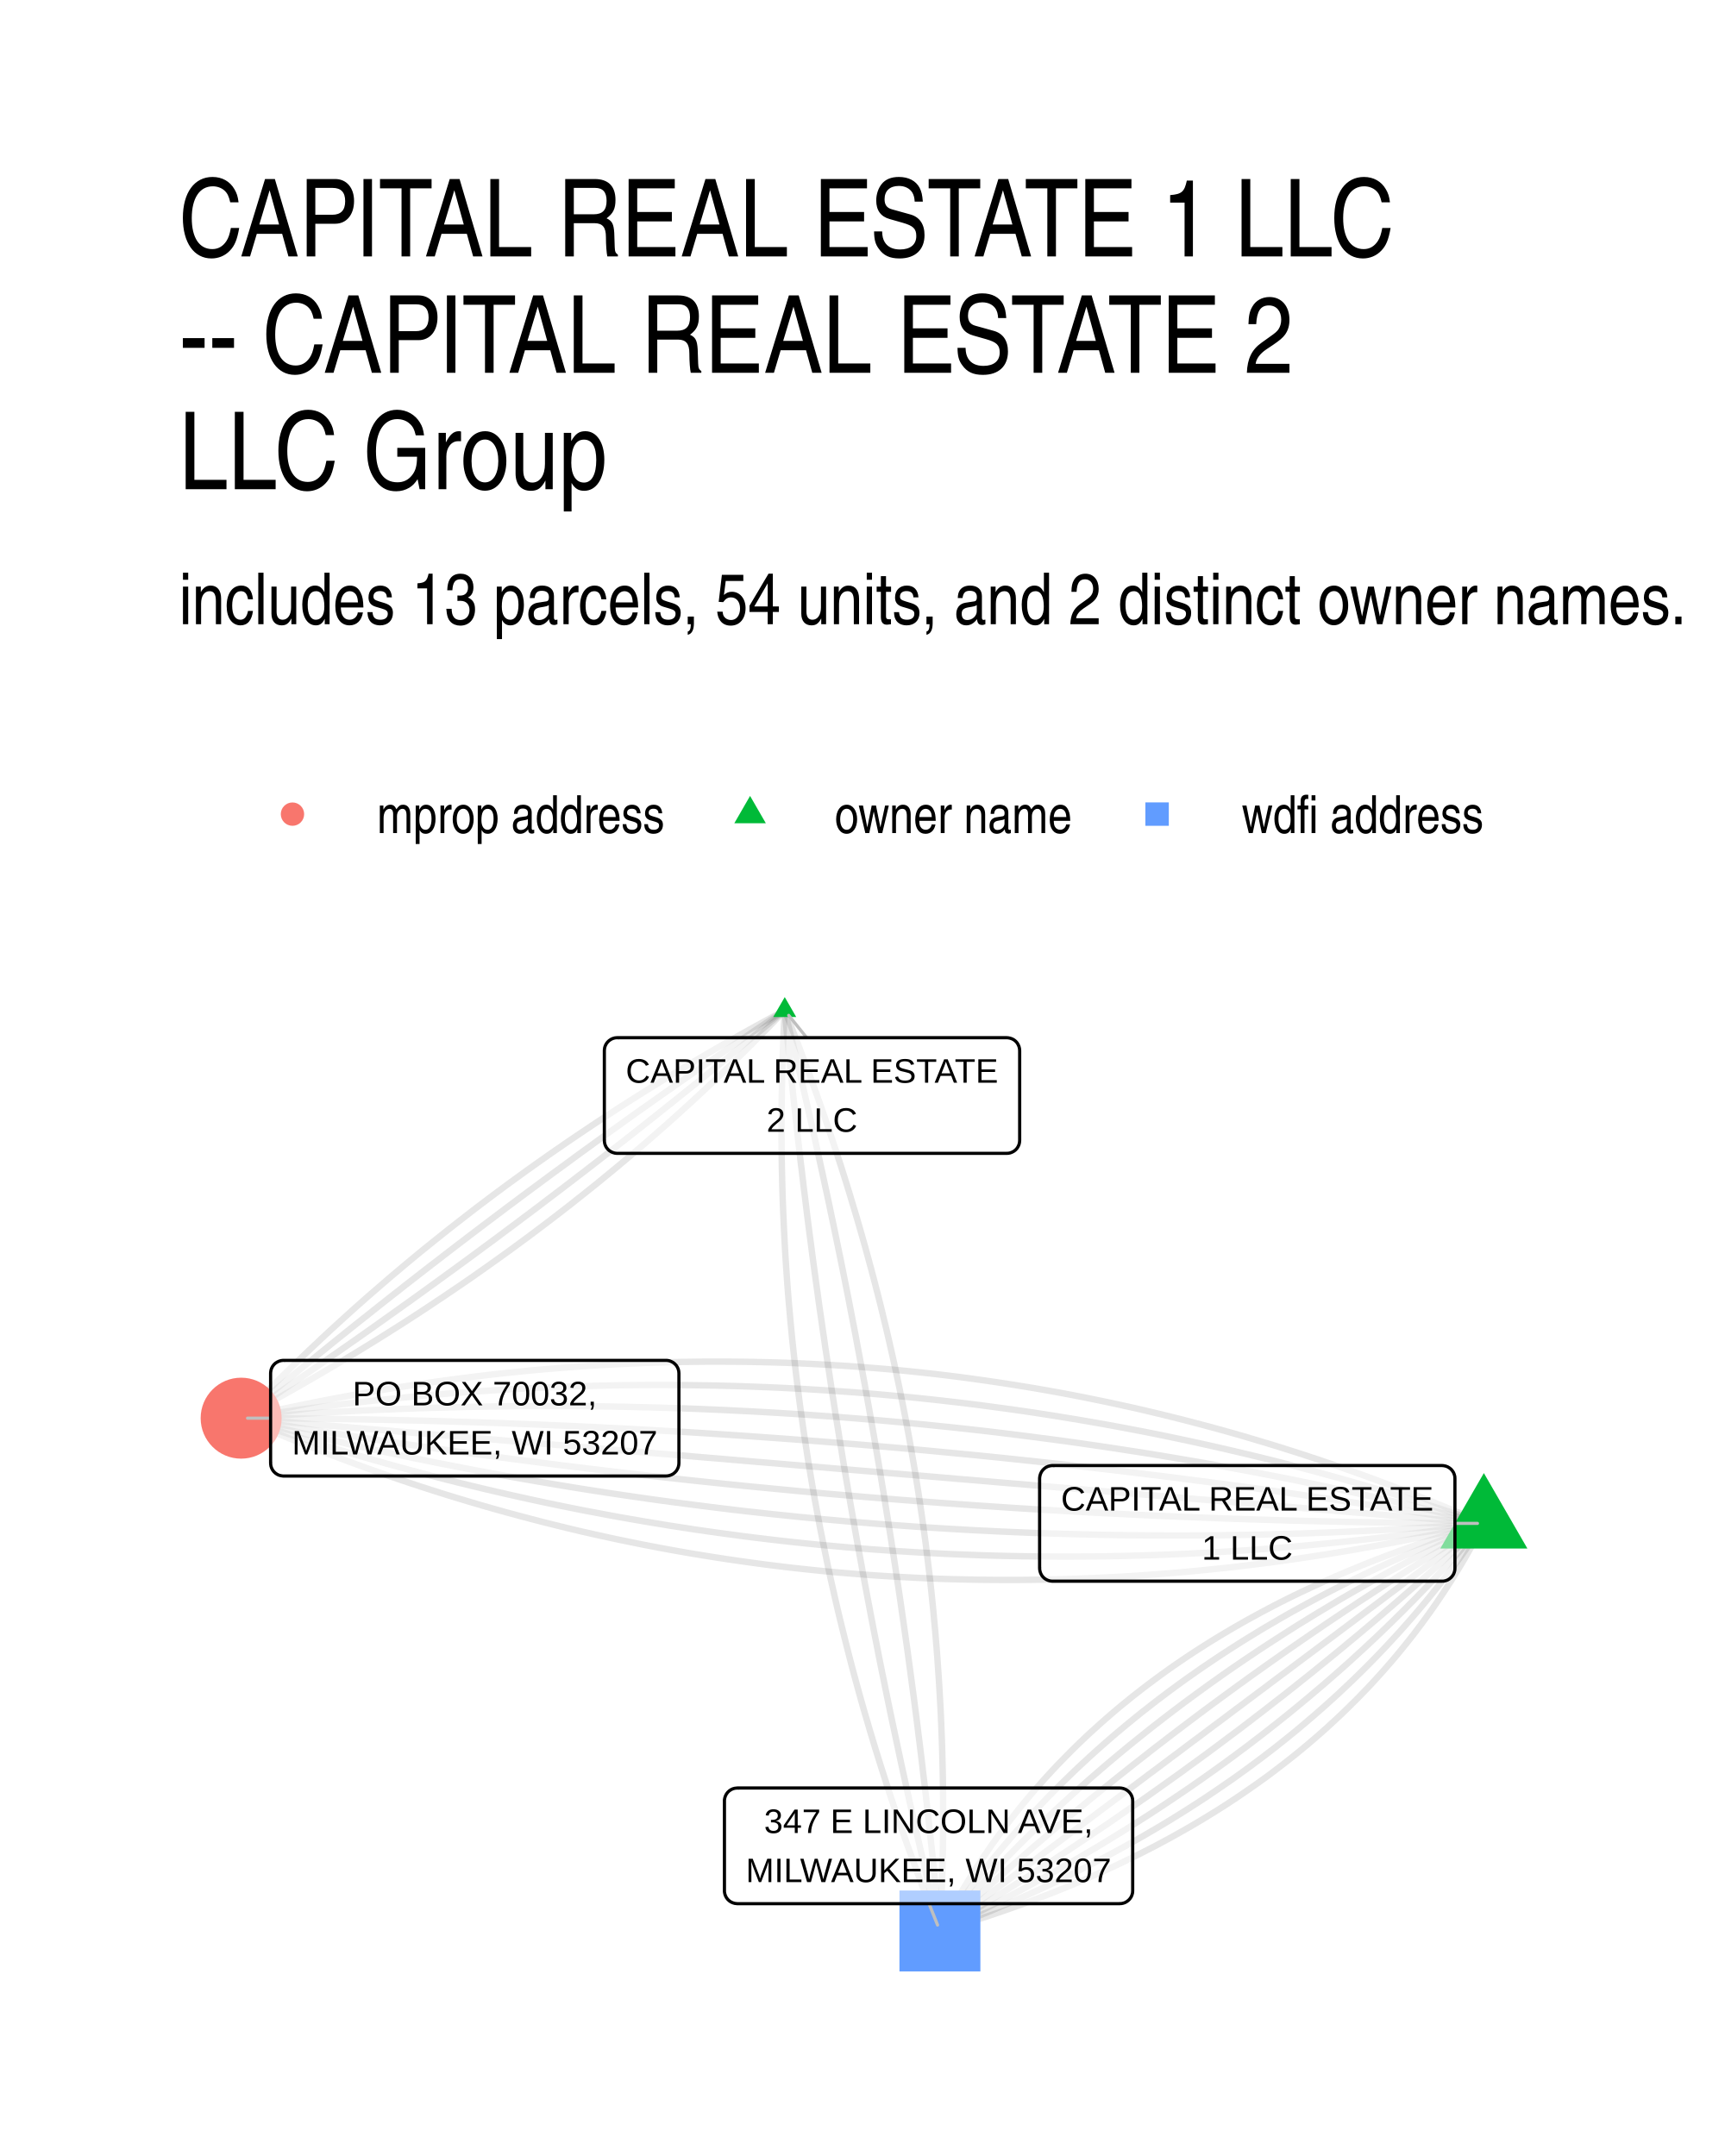
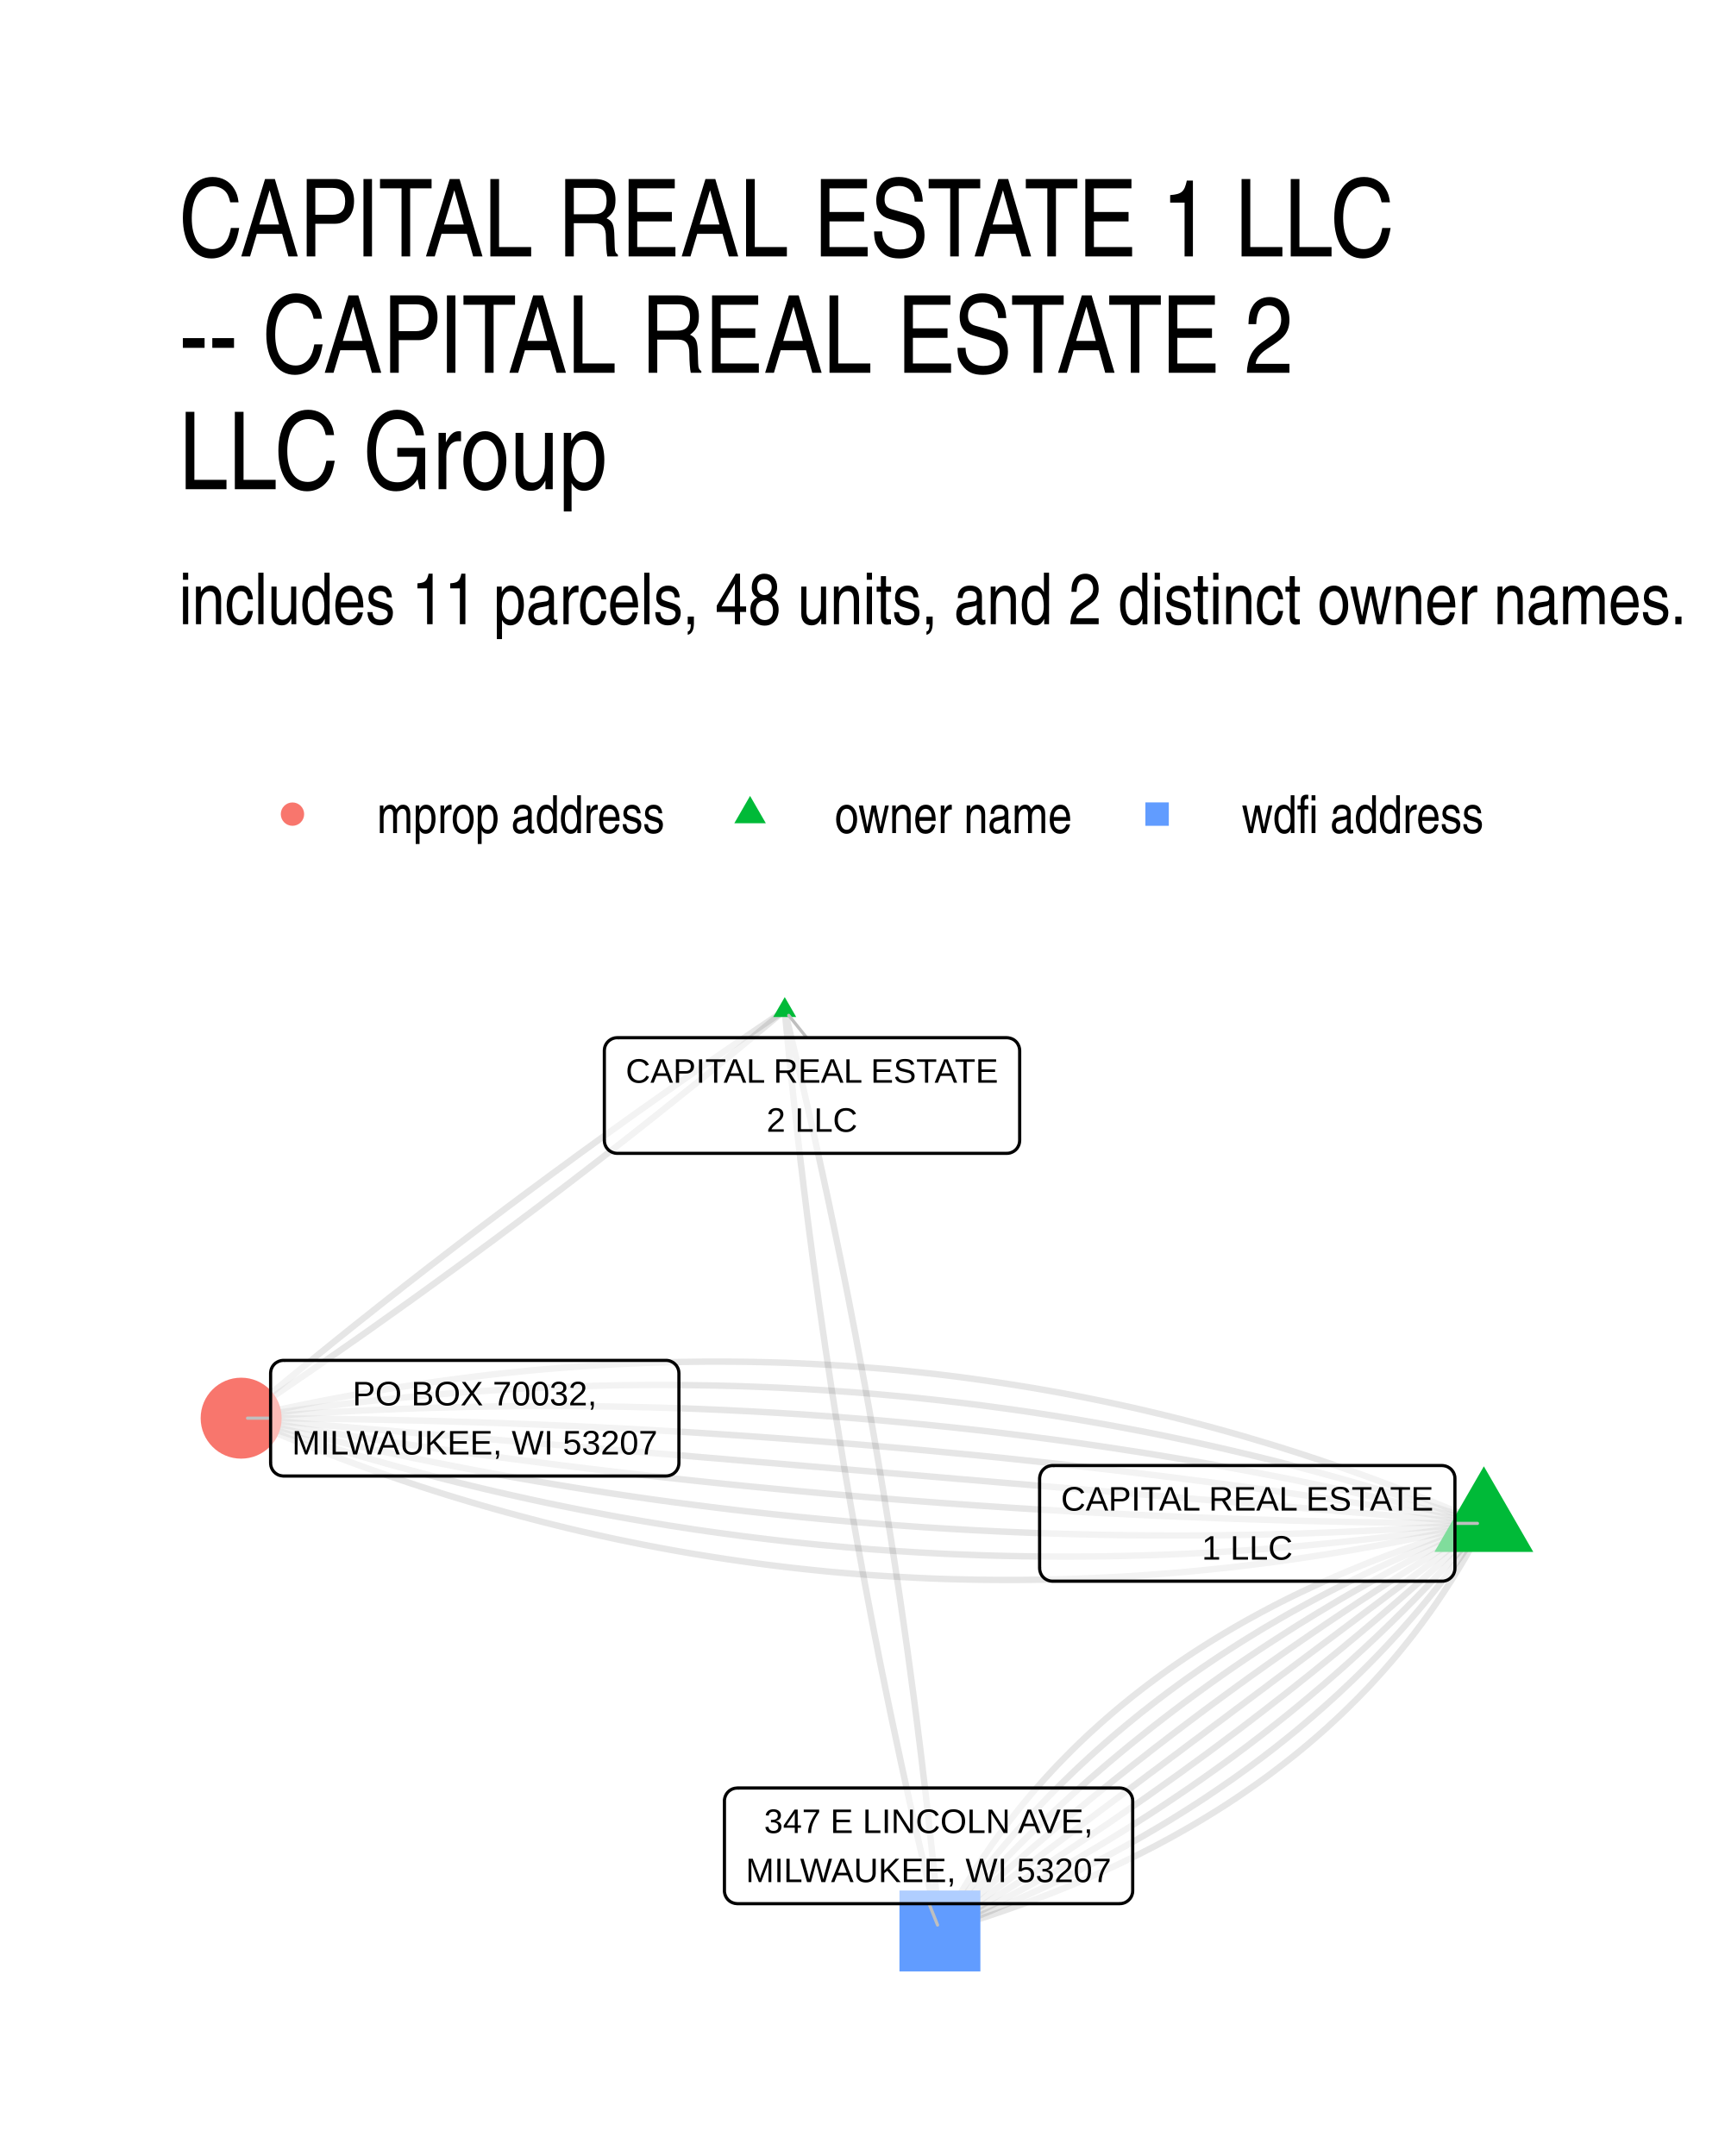
<svg xmlns="http://www.w3.org/2000/svg" width="384" height="480" viewBox="0 0 288 360">
  <g class="svglite">
    <defs>
      <style>.svglite line,.svglite polyline,.svglite polygon,.svglite path,.svglite circle{fill:none;stroke:#000000;stroke-linecap:round;stroke-linejoin:round;stroke-miterlimit:10.00}.svglite text{white-space:pre}.svglite g.glyphgroup path{fill:inherit;stroke:none}</style>
    </defs>
    <rect width="100%" height="100%" style="stroke-linecap:round;stroke-linejoin:round;stroke-miterlimit:10.00;stroke:none;fill:#FFFFFF" />
    <defs>
      <clipPath id="cpMC4wMHwyODguMDB8MC4wMHwzNjAuMDA=">
        <path d="M0 0h288v360H0z" />
      </clipPath>
    </defs>
    <g clip-path="url(#cpMC4wMHwyODguMDB8MC4wMHwzNjAuMDA=)">
      <path d="M0 0h288v360H0z" style="stroke-width:1.07;stroke:none;fill:#FFFFFF" />
    </g>
    <defs>
      <clipPath id="cpMjkuODl8MjU4LjExfDE2MS4wMnwzMzAuMTE=">
        <path d="M29.89 161.02h228.22v169.09H29.89z" />
      </clipPath>
    </defs>
    <g clip-path="url(#cpMjkuODl8MjU4LjExfDE2MS4wMnwzMzAuMTE=)">
      <path d="m247.74 254.37-1.99-.86-1.99-.85-2-.83-2-.82-2-.81-2-.79-2-.78-2.01-.76-2-.75-2.01-.74-2.02-.72-2.01-.71-2.02-.69-2.01-.68-2.02-.67-2.03-.65-2.02-.64-2.03-.62-2.03-.61-2.03-.6-2.03-.58-2.04-.57-2.04-.55-2.04-.54-2.04-.53-2.04-.51-2.05-.5-2.05-.49-2.05-.47-2.05-.45-2.06-.45-2.05-.42-2.06-.42-2.06-.4-2.07-.39-2.06-.37-2.07-.36-2.07-.34-2.07-.33-2.08-.32-2.07-.3-2.08-.29-2.08-.28-2.09-.26-2.08-.25-2.09-.23-2.09-.22-2.09-.21-2.09-.19-2.1-.17-2.1-.17-2.1-.15-2.1-.13-2.1-.12-2.11-.11-2.11-.1-2.11-.08-2.11-.06-2.12-.05-2.11-.04-2.12-.02-2.12-.01h-2.13l-2.12.02-2.13.03-2.13.05-2.13.06-2.14.07-2.13.09-2.14.1-2.14.11-2.15.13-2.14.15-2.15.16-2.15.17-2.15.18-2.15.2-2.16.22-2.16.22-2.16.24-2.16.26-2.16.27-2.17.28-2.17.3-2.17.31-2.17.33-2.18.33-2.18.36-2.18.36-2.18.39-2.18.39-2.19.41-2.18.42-2.19.44-2.2.45-2.19.46-2.2.48-2.2.5-2.2.5m207.48 17.57-1.33.39-1.31.39-1.31.4-1.3.41-1.29.41-1.29.42-1.27.42-1.27.43-1.26.44-1.25.44-1.24.45-1.23.46-1.23.46-1.21.47-1.21.47-1.2.48-1.19.49-1.19.49-1.17.5-1.17.5-1.16.51-1.15.52-1.14.52-1.13.53-1.13.53-1.12.54-1.11.55-1.1.55-1.09.56-1.08.57-1.08.57-1.06.58-1.06.58-1.05.59-1.05.6-1.03.6-1.02.61-1.02.61-1.01.62-1 .63-.99.63-.99.64-.97.64-.97.65-.96.66-.95.66-.94.67-.94.68-.92.68-.92.69-.91.69-.9.7-.89.7-.88.72-.88.71-.87.73-.86.73-.85.74-.84.74-.83.75-.83.75-.82.76-.81.77-.8.77-.79.78-.78.79-.78.79-.77.79-.76.81-.75.81-.74.81-.73.83-.73.82-.72.84-.71.84-.7.84-.69.86-.68.86-.68.86-.67.87-.66.88-.65.88-.64.89-.64.89-.62.91-.62.9-.61.92-.6.92-.59.92-.59.93-.57.94-.57.95-.56.95-.55.95-.55.97-.53.96-.53.98-.51.98-.51.99" style="stroke-width:1.07;stroke:#000000;stroke-opacity:0.10;stroke-linecap:butt" />
      <path d="m247.74 254.37-2.02-.69-2.02-.68-2.02-.67-2.02-.66-2.02-.65-2.03-.64-2.02-.63-2.03-.61-2.03-.61-2.03-.6-2.04-.58-2.03-.58-2.04-.56-2.03-.56-2.04-.54-2.04-.53-2.05-.53-2.04-.51-2.05-.5-2.04-.49-2.05-.48-2.05-.47-2.06-.46-2.05-.45-2.05-.44-2.06-.43-2.06-.42-2.06-.41-2.06-.39-2.07-.39-2.06-.38-2.07-.36-2.07-.36-2.07-.34-2.07-.34-2.07-.32-2.08-.32-2.07-.3-2.08-.29-2.08-.28-2.08-.28-2.08-.26-2.09-.25-2.08-.24-2.09-.23-2.09-.22-2.09-.21-2.1-.19-2.09-.19-2.09-.18-2.1-.17-2.1-.15-2.1-.15-2.1-.13-2.11-.13-2.1-.11-2.11-.11-2.11-.09-2.11-.08-2.11-.08-2.11-.06-2.12-.05-2.12-.04-2.11-.03-2.12-.02-2.13-.01h-2.12l-2.12.01-2.13.02-2.13.03-2.13.04-2.13.06-2.13.06-2.14.07-2.13.09-2.14.09-2.14.11-2.14.11-2.14.13-2.15.14-2.14.14-2.15.16-2.15.17-2.15.18-2.15.19-2.15.2-2.16.21-2.16.22-2.15.23-2.16.24-2.17.25-2.16.26-2.16.28-2.17.28-2.17.29-2.17.31-2.17.31-2.17.33-2.18.33m207.48 17.57-1.22.46-1.22.47-1.21.47-1.21.48-1.19.48-1.2.48-1.18.49-1.18.5-1.17.5-1.17.5-1.16.51-1.16.52-1.14.51-1.15.53-1.13.52-1.13.53-1.13.54-1.11.54-1.11.55-1.11.55-1.1.55-1.09.56-1.08.56-1.08.57-1.08.58-1.06.57-1.06.59-1.06.58-1.05.59-1.04.6-1.03.6-1.03.6-1.03.61-1.01.62-1.02.62-1 .62-1 .63-.99.63-.99.64-.98.64-.97.65-.97.65-.96.65-.95.66-.95.67-.94.66-.94.68-.93.68-.92.68-.92.69-.91.69-.91.7-.89.7-.9.7-.88.71-.88.72-.88.72-.86.72-.87.73-.85.73-.85.74-.84.74-.84.75-.83.75-.82.76-.82.76-.81.76-.8.77-.8.78-.8.78-.78.78-.78.79-.78.79-.76.8-.76.8-.76.81-.75.81-.74.82-.74.82-.73.82-.72.83-.72.84-.71.83-.71.85-.69.84-.7.86-.68.85-.68.87-.68.86-.67.87-.66.88-.65.88-.65.88-.64.89-.64.9-.63.89-.62.91-.62.9-.61.92" style="stroke-width:1.07;stroke:#000000;stroke-opacity:0.10;stroke-linecap:butt" />
      <path d="m247.74 254.37-2.04-.52-2.05-.51-2.04-.51-2.05-.5-2.05-.49-2.05-.48-2.05-.48-2.05-.47-2.05-.47-2.05-.45-2.05-.45-2.06-.44-2.06-.44-2.05-.43-2.06-.42-2.06-.42-2.06-.4-2.06-.4-2.06-.4-2.07-.38-2.06-.38-2.07-.38-2.06-.36-2.07-.36-2.07-.35-2.07-.35-2.07-.34-2.07-.33-2.08-.32-2.07-.32-2.08-.31-2.07-.3-2.08-.3-2.08-.29-2.08-.28-2.08-.27-2.08-.27-2.08-.26-2.09-.26-2.08-.25-2.09-.24-2.09-.23-2.09-.23-2.08-.21-2.09-.22-2.1-.2-2.09-.2-2.09-.19-2.1-.19-2.09-.17-2.1-.17-2.1-.17-2.1-.15-2.1-.15-2.1-.15-2.1-.13-2.1-.13-2.11-.12-2.1-.12-2.11-.1-2.11-.11-2.1-.09-2.11-.09-2.12-.08-2.11-.07-2.11-.06-2.11-.06-2.12-.05-2.12-.05-2.11-.04-2.12-.03-2.12-.02-2.12-.02-2.12-.01H89.4l-2.12.01-2.13.02-2.13.03-2.12.03-2.13.04-2.13.04-2.13.06-2.14.06-2.13.06-2.13.08-2.14.08-2.14.09-2.13.09-2.14.1-2.14.11-2.14.12-2.14.12-2.15.13-2.14.14-2.15.14-2.14.15-2.15.16-2.15.16m207.48 17.57-1.12.54-1.12.54-1.11.54-1.11.55-1.11.55-1.1.55-1.09.56-1.09.56-1.09.56-1.09.56-1.08.57-1.07.57-1.07.58-1.07.57-1.06.59-1.06.58-1.06.59-1.05.59-1.04.59-1.04.59-1.04.6-1.04.6-1.03.61-1.02.61-1.02.61-1.02.61-1.01.62-1.01.62-1.01.62-1 .63-.99.63-.99.63-.99.64-.99.64-.98.64-.97.64-.97.65-.97.65-.96.65-.96.66-.96.66-.95.66-.94.67-.95.67-.93.67-.94.68-.93.68-.92.68-.93.68-.91.69-.92.69-.9.69-.91.7-.9.7-.9.7-.89.71-.89.71-.88.71-.88.71-.88.72-.87.72-.87.73-.86.72-.86.73-.85.74-.85.73-.85.74-.84.74-.84.75-.83.75-.83.75-.83.76-.82.75-.82.76-.81.77-.81.76-.81.77-.8.78-.79.77-.8.78-.79.78-.78.79-.78.79-.78.79-.77.79-.76.8-.77.8-.76.81-.75.8-.75.81-.75.81-.74.82-.74.82-.73.82-.73.83-.73.82-.72.83-.72.84-.71.84" style="stroke-width:1.07;stroke:#000000;stroke-opacity:0.10;stroke-linecap:butt" />
      <path d="m247.74 254.37-2.07-.35-2.07-.35-2.07-.34-2.07-.33-2.07-.34-2.08-.33-2.07-.33-2.07-.32-2.08-.32-2.07-.32-2.07-.31-2.08-.31-2.08-.31-2.07-.3-2.08-.3-2.08-.3-2.07-.29-2.08-.29-2.08-.29-2.08-.28-2.08-.28-2.08-.27-2.08-.27-2.09-.27-2.08-.27-2.08-.26-2.08-.25-2.09-.26-2.08-.25-2.09-.25-2.08-.24-2.09-.24-2.09-.24-2.08-.23-2.09-.23-2.09-.23-2.09-.22-2.09-.22-2.09-.22-2.09-.21-2.09-.21-2.09-.2-2.09-.2-2.09-.2-2.1-.2-2.09-.19-2.09-.19-2.1-.18-2.09-.18-2.1-.18-2.1-.17-2.09-.17-2.1-.17-2.1-.16-2.1-.16-2.1-.16-2.1-.15-2.1-.15-2.1-.15-2.1-.14-2.1-.14-2.1-.14-2.1-.13-2.11-.13-2.1-.12-2.1-.12-2.11-.12-2.1-.12-2.11-.11-2.11-.1-2.1-.11-2.11-.1-2.11-.1-2.11-.09-2.11-.09-2.11-.09-2.11-.08-2.11-.08-2.11-.08-2.11-.07-2.11-.07-2.12-.06-2.11-.07-2.11-.06-2.12-.05-2.11-.05-2.12-.05-2.12-.05-2.11-.04-2.12-.03-2.12-.04-2.12-.03-2.11-.03-2.12-.02-2.12-.02-2.12-.02-2.12-.01-2.13-.01-2.12-.01m207.48 17.57-1.02.61-1.02.61-1.01.62-1.02.62-1.01.62-1.01.62-1 .62-1.01.62-1 .63-1 .62-1 .63-1 .63-.99.63-.99.63-.99.64-.99.63-.99.64-.98.64-.98.64-.98.64-.98.64-.97.65-.98.64-.97.65-.97.65-.97.65-.96.65-.96.66-.96.65-.96.66-.96.66-.95.66-.96.66-.95.66-.95.67-.94.66-.95.67-.94.67-.94.67-.94.67-.93.68-.94.67-.93.68-.93.68-.93.68-.92.68-.93.68-.92.69-.92.68-.91.69-.92.69-.91.69-.91.69-.91.69-.91.7-.9.7-.91.69-.9.7-.9.71-.89.7-.9.7-.89.71-.89.71-.89.7-.88.71-.89.72-.88.71-.88.71-.88.72-.87.72-.88.72-.87.72-.87.72-.87.73-.86.72-.86.73-.87.73-.85.73-.86.73-.86.73-.85.74-.85.73-.85.74-.84.74-.85.74-.84.75-.84.74-.84.74-.84.75-.83.75-.83.75-.83.75-.83.76-.83.75-.82.76-.82.75-.82.76-.82.76-.81.77" style="stroke-width:1.07;stroke:#000000;stroke-opacity:0.10;stroke-linecap:butt" />
      <path d="m247.74 254.37-2.1-.18-2.09-.18-2.1-.17-2.09-.18-2.1-.18-2.1-.18-2.09-.17-2.1-.18-2.09-.18-2.1-.18-2.09-.17-2.1-.18-2.1-.18-2.09-.18-2.1-.17-2.09-.18-2.1-.18-2.09-.18-2.1-.17-2.1-.18-2.09-.18-2.1-.18-2.09-.17-2.1-.18-2.09-.18-2.1-.18-2.1-.17-2.09-.18-2.1-.18-2.09-.17-2.1-.18-2.09-.18-2.1-.18-2.1-.17-2.09-.18-2.1-.18-2.09-.18-2.1-.17-2.09-.18-2.1-.18-2.1-.18-2.09-.17-2.1-.18-2.09-.18-2.1-.18-2.09-.17-2.1-.18-2.1-.18-2.09-.18-2.1-.17-2.09-.18-2.1-.18-2.1-.18-2.09-.17-2.1-.18-2.09-.18-2.1-.18-2.09-.17-2.1-.18-2.1-.18-2.09-.18-2.1-.17-2.09-.18-2.1-.18-2.09-.18-2.1-.17-2.1-.18-2.09-.18-2.1-.17-2.09-.18-2.1-.18-2.09-.18-2.1-.17-2.1-.18-2.09-.18-2.1-.18-2.09-.17-2.1-.18-2.09-.18-2.1-.18-2.1-.17-2.09-.18-2.1-.18-2.09-.18-2.1-.17-2.09-.18-2.1-.18-2.1-.18-2.09-.17-2.1-.18-2.09-.18-2.1-.18-2.09-.17-2.1-.18-2.1-.18-2.09-.18-2.1-.17-2.09-.18-2.1-.18m207.48 17.57-.92.69-.92.68-.91.69-.92.69-.92.69-.92.68-.91.69-.92.69-.92.69-.91.68-.92.69-.92.69-.92.69-.91.68-.92.69-.92.69-.92.68-.91.69-.92.69-.92.69-.91.68-.92.69-.92.69-.92.69-.91.68-.92.69-.92.69-.92.69-.91.68-.92.69-.92.69-.92.69-.91.68-.92.69-.92.69-.91.69-.92.68-.92.69-.92.69-.91.69-.92.68-.92.69-.92.69-.91.69-.92.68-.92.69-.91.69-.92.69-.92.68-.92.69-.91.69-.92.69-.92.68-.92.69-.91.69-.92.69-.92.68-.91.69-.92.69-.92.69-.92.68-.91.69-.92.69-.92.69-.92.68-.91.69-.92.69-.92.68-.91.69-.92.69-.92.69-.92.68-.91.69-.92.69-.92.69-.92.68-.91.69-.92.69-.92.69-.92.68-.91.69-.92.69-.92.69-.91.68-.92.69-.92.69-.92.69-.91.68-.92.69-.92.69-.92.69-.91.68-.92.69-.92.69-.91.69-.92.68-.92.69-.92.69-.91.69" style="stroke-width:1.07;stroke:#000000;stroke-opacity:0.10;stroke-linecap:butt" />
      <path d="m247.74 254.37-2.12-.01-2.13-.01-2.12-.01-2.12-.02-2.12-.02-2.12-.02-2.11-.03-2.12-.03-2.12-.04-2.12-.03-2.11-.04-2.12-.05-2.12-.05-2.11-.05-2.12-.05-2.11-.06-2.11-.07-2.12-.06-2.11-.07-2.11-.07-2.11-.08-2.11-.08-2.11-.08-2.11-.09-2.11-.09-2.11-.09-2.11-.1-2.11-.1-2.1-.11-2.11-.1-2.11-.11-2.1-.12-2.11-.12-2.1-.12-2.1-.12-2.11-.13-2.1-.13-2.1-.14-2.1-.14-2.1-.14-2.1-.15-2.1-.15-2.1-.15-2.1-.16-2.1-.16-2.1-.16-2.1-.17-2.09-.17-2.1-.17-2.1-.18-2.09-.18-2.1-.18-2.09-.19-2.09-.19-2.1-.2-2.09-.2-2.09-.2-2.09-.2-2.09-.21-2.09-.21-2.09-.22-2.09-.22-2.09-.22-2.09-.23-2.09-.23-2.08-.23-2.09-.24-2.09-.24-2.08-.24-2.09-.25-2.08-.25-2.09-.26-2.08-.25-2.08-.26-2.08-.27-2.09-.27-2.08-.27-2.08-.27-2.08-.28-2.08-.28-2.08-.29-2.08-.29-2.07-.29-2.08-.3-2.08-.3-2.07-.3-2.08-.31-2.08-.31-2.07-.31-2.07-.32-2.08-.32-2.07-.32-2.07-.33-2.08-.33-2.07-.34-2.07-.33-2.07-.34-2.07-.35-2.07-.35m207.48 17.57-.82.76-.81.76-.82.76-.83.76-.82.75-.83.76-.82.75-.83.75-.83.75-.84.75-.84.75-.83.74-.84.75-.85.74-.84.74-.85.74-.85.74-.85.74-.85.73-.85.73-.86.74-.86.73-.86.72-.86.73-.87.73-.87.72-.87.72-.87.73-.87.71-.88.72-.88.72-.88.71-.88.72-.88.71-.89.71-.89.71-.89.71-.89.7-.89.71-.9.7-.9.7-.9.7-.9.7-.91.69-.9.7-.91.69-.91.7-.92.69-.91.68-.92.69-.92.69-.92.68-.92.69-.93.68-.93.68-.93.67-.93.68-.93.68-.94.67-.94.67-.94.67-.94.67-.94.67-.95.67-.95.66-.95.66-.95.66-.96.66-.95.66-.96.66-.96.66-.97.65-.96.65-.97.65-.97.65-.97.65-.97.65-.98.64-.97.64-.98.65-.99.64-.98.63-.99.64-.98.64-.99.63-1 .63-.99.63-1 .63-1 .63-1 .63-1 .62-1 .63-1.01.62-1.01.62-1.01.62-1.01.61-1.02.62-1.01.61-1.02.62" style="stroke-width:1.07;stroke:#000000;stroke-opacity:0.10;stroke-linecap:butt" />
      <path d="m247.74 254.37-2.15.16-2.15.16-2.14.15-2.15.14-2.14.14-2.15.13-2.14.12-2.14.12-2.14.11-2.14.1-2.13.09-2.14.09-2.14.08-2.13.08-2.13.06-2.14.06-2.13.06-2.13.04-2.13.04-2.12.03-2.13.03-2.13.02-2.12.01h-4.25l-2.12-.01-2.12-.02-2.12-.02-2.12-.03-2.11-.04-2.12-.05-2.12-.05-2.11-.06-2.11-.06-2.11-.07-2.12-.08-2.11-.09-2.1-.09-2.11-.11-2.11-.1-2.1-.12-2.11-.12-2.1-.13-2.1-.13-2.1-.15-2.1-.15-2.1-.15-2.1-.17-2.1-.17-2.09-.17-2.1-.19-2.09-.19-2.09-.2-2.1-.2-2.09-.22-2.08-.21-2.09-.23-2.09-.23-2.09-.24-2.08-.25-2.09-.26-2.08-.26-2.08-.27-2.08-.27-2.08-.28-2.08-.29-2.08-.3-2.07-.3-2.08-.31-2.07-.32-2.08-.32-2.07-.33-2.07-.34-2.07-.35-2.07-.35-2.07-.36-2.06-.36-2.07-.38-2.06-.38-2.07-.38-2.06-.4-2.06-.4-2.06-.4-2.06-.42-2.06-.42-2.05-.43-2.06-.44-2.06-.44-2.05-.45-2.05-.45-2.05-.47-2.05-.47-2.05-.48-2.05-.48-2.05-.49-2.05-.5-2.04-.51-2.05-.51-2.04-.52m207.48 17.57-.72.84-.71.83-.72.83-.73.83-.73.82-.73.83-.74.81-.75.82-.74.81-.75.81-.76.81-.76.8-.76.8-.77.8-.77.79-.78.8-.78.78-.78.79-.79.78-.79.78-.8.78-.8.77-.8.77-.81.77-.82.76-.81.76-.83.76-.82.75-.83.76-.83.74-.84.75-.85.74-.84.74-.85.74-.86.73-.86.73-.86.73-.87.72-.87.72-.87.72-.88.72-.89.71-.89.71-.89.7-.9.71-.9.7-.9.69-.91.7-.91.69-.92.68-.92.69-.93.68-.93.68-.93.67-.94.67-.94.67-.95.67-.95.66-.95.66-.96.66-.97.65-.96.65-.97.65-.98.65-.98.64-.98.64-.99.63-.99.63-1 .63-1 .63-1 .62-1.01.62-1.02.62-1.01.62-1.02.61-1.03.6-1.03.61-1.03.6-1.04.6-1.04.6-1.05.59-1.05.59-1.05.59-1.06.58-1.07.58-1.06.58-1.07.57-1.08.57-1.08.57-1.08.57-1.09.56-1.09.56-1.1.55-1.1.56-1.1.55-1.11.54-1.12.55-1.11.54-1.12.54" style="stroke-width:1.07;stroke:#000000;stroke-opacity:0.10;stroke-linecap:butt" />
-       <path d="m247.74 254.37-2.18.33-2.17.33-2.17.31-2.17.31-2.17.29-2.17.28-2.16.28-2.16.26-2.17.25-2.16.24-2.15.23-2.16.22-2.16.21-2.15.2-2.15.19-2.15.18-2.15.17-2.15.16-2.14.14-2.15.14-2.14.13-2.14.11-2.14.11-2.14.09-2.13.09-2.14.07-2.13.06-2.13.06-2.13.04-2.13.03-2.13.02-2.12.01h-2.12l-2.13-.01-2.12-.02-2.11-.03-2.12-.04-2.12-.05-2.11-.06-2.11-.08-2.11-.08-2.11-.09-2.11-.11-2.1-.11-2.11-.13-2.1-.13-2.1-.15-2.1-.15-2.1-.17-2.09-.18-2.09-.19-2.1-.19-2.09-.21-2.09-.22-2.09-.23-2.08-.24-2.09-.25-2.08-.26-2.08-.28-2.08-.28-2.08-.29-2.07-.3-2.08-.32-2.07-.32-2.07-.34-2.07-.34-2.07-.36-2.07-.36-2.06-.38-2.07-.39-2.06-.39-2.06-.41-2.06-.42-2.06-.43-2.05-.44-2.05-.45-2.06-.46-2.05-.47-2.05-.48-2.04-.49-2.05-.5-2.04-.51-2.05-.53-2.04-.53-2.04-.54-2.03-.56-2.04-.56-2.03-.58-2.04-.58-2.03-.6-2.03-.61-2.03-.61-2.02-.63-2.03-.64-2.02-.65-2.02-.66-2.02-.67-2.02-.68-2.02-.69m207.48 17.57-.61.91-.62.91-.63.9-.63.9-.63.89-.64.89-.65.89-.66.88-.66.87-.67.87-.67.87-.68.86-.69.86-.69.85-.7.85-.71.84-.71.84-.71.83-.73.83-.73.83-.73.82-.75.81-.75.81-.75.81-.76.8-.77.8-.77.79-.78.79-.79.79-.79.77-.8.78-.81.77-.81.76-.81.77-.83.75-.83.75-.83.75-.85.74-.85.74-.85.73-.86.73-.87.73-.87.72-.88.71-.89.71-.89.71-.9.7-.9.69-.92.7-.91.68-.93.69-.93.68-.93.67-.94.67-.95.66-.96.66-.96.66-.97.65-.97.65-.98.64-.98.63-1 .64-.99.62-1.01.63-1.01.62-1.02.61-1.02.61-1.03.6-1.04.61-1.04.59-1.05.59-1.05.59-1.06.58-1.07.58-1.07.57-1.08.57-1.09.56-1.09.56-1.1.56-1.1.55-1.11.54-1.12.54-1.12.54-1.13.53-1.14.53-1.14.52-1.15.52-1.15.51-1.16.51-1.17.5-1.17.5-1.18.5-1.19.49-1.19.49-1.2.48-1.2.47-1.21.48-1.22.46-1.22.47M131.02 168.7l-1.07.58-1.07.58-1.06.58-1.06.58-1.06.58-1.05.59-1.06.59-1.04.59-1.05.6-1.04.59-1.04.6-1.03.6-1.04.61-1.02.6-1.03.61-1.02.61-1.02.61-1.02.62-1.01.61-1.01.62-1.01.62-1.01.63-1 .62-.99.63-1 .63-.99.63-.99.64-.98.64-.99.64-.98.64-.97.64-.97.65-.97.65-.97.65-.96.65-.97.66-.95.66-.96.66-.95.66-.95.67-.94.66-.94.67-.94.67-.94.68-.93.68-.93.67-.92.68-.93.69-.92.68-.91.69-.92.69-.91.69-.9.7-.91.7-.9.7-.9.7-.89.7-.89.71-.89.71-.89.71-.88.71-.88.71-.88.72-.87.72-.87.72-.87.73-.86.73-.86.72-.86.74-.85.73-.85.74-.85.73-.85.74-.84.75-.84.74-.83.75-.83.75-.83.75-.83.76-.82.75-.82.76-.82.76-.81.77-.81.76-.81.77-.81.77-.8.77-.8.78-.79.77-.79.78-.79.79-.79.78-.78.79-.78.78-.77.8-.78.79-.77.79-.76.8-.77.8" style="stroke-width:1.07;stroke:#000000;stroke-opacity:0.10;stroke-linecap:butt" />
-       <path d="m131.02 168.7-.09 1.59-.07 1.58-.07 1.59-.07 1.58-.05 1.58-.05 1.58-.04 1.58-.03 1.58-.03 1.58-.02 1.58-.02 1.58v3.15l.01 1.58.01 1.58.02 1.57.03 1.58.04 1.57.04 1.57.05 1.57.06 1.58.07 1.57.07 1.57.08 1.57.08 1.57.09 1.57.1 1.56.11 1.57.11 1.57.12 1.56.13 1.57.14 1.56.14 1.57.15 1.56.15 1.56.17 1.56.17 1.56.17 1.57.19 1.56.19 1.55.2 1.56.2 1.56.22 1.56.22 1.56.22 1.55.24 1.56.24 1.55.24 1.56.26 1.55.26 1.55.27 1.55.27 1.56.29 1.55.29 1.55.29 1.55.31 1.54.31 1.55.32 1.55.32 1.55.33 1.54.34 1.55.35 1.54.35 1.55.36 1.54.37 1.54.38 1.55.38 1.54.39 1.54.39 1.54.4 1.54.41 1.54.42 1.54.42 1.53.43 1.54.44 1.54.45 1.53.45 1.54.46 1.53.46 1.54.48 1.53.48 1.53.49 1.53.49 1.54.5 1.53.51 1.53.51 1.53.53 1.52.53 1.53.53 1.53.55 1.53.55 1.52.56 1.53.56 1.52.57 1.53.58 1.52.59 1.52.59 1.52.6 1.53.61 1.52" style="stroke-width:1.07;stroke:#000000;stroke-opacity:0.10;stroke-linecap:butt" />
+       <path d="m247.74 254.37-2.18.33-2.17.33-2.17.31-2.17.31-2.17.29-2.17.28-2.16.28-2.16.26-2.17.25-2.16.24-2.15.23-2.16.22-2.16.21-2.15.2-2.15.19-2.15.18-2.15.17-2.15.16-2.14.14-2.15.14-2.14.13-2.14.11-2.14.11-2.14.09-2.13.09-2.14.07-2.13.06-2.13.06-2.13.04-2.13.03-2.13.02-2.12.01h-2.12l-2.13-.01-2.12-.02-2.11-.03-2.12-.04-2.12-.05-2.11-.06-2.11-.08-2.11-.08-2.11-.09-2.11-.11-2.1-.11-2.11-.13-2.1-.13-2.1-.15-2.1-.15-2.1-.17-2.09-.18-2.09-.19-2.1-.19-2.09-.21-2.09-.22-2.09-.23-2.08-.24-2.09-.25-2.08-.26-2.08-.28-2.08-.28-2.08-.29-2.07-.3-2.08-.32-2.07-.32-2.07-.34-2.07-.34-2.07-.36-2.07-.36-2.06-.38-2.07-.39-2.06-.39-2.06-.41-2.06-.42-2.06-.43-2.05-.44-2.05-.45-2.06-.46-2.05-.47-2.05-.48-2.04-.49-2.05-.5-2.04-.51-2.05-.53-2.04-.53-2.04-.54-2.03-.56-2.04-.56-2.03-.58-2.04-.58-2.03-.6-2.03-.61-2.03-.61-2.02-.63-2.03-.64-2.02-.65-2.02-.66-2.02-.67-2.02-.68-2.02-.69m207.48 17.57-.61.91-.62.91-.63.9-.63.9-.63.89-.64.89-.65.89-.66.88-.66.87-.67.87-.67.87-.68.86-.69.86-.69.85-.7.85-.71.84-.71.84-.71.83-.73.83-.73.83-.73.82-.75.81-.75.81-.75.81-.76.8-.77.8-.77.79-.78.79-.79.79-.79.77-.8.78-.81.77-.81.76-.81.77-.83.75-.83.75-.83.75-.85.74-.85.74-.85.73-.86.73-.87.73-.87.72-.88.71-.89.71-.89.71-.9.7-.9.69-.92.7-.91.68-.93.69-.93.68-.93.67-.94.67-.95.66-.96.66-.96.66-.97.65-.97.65-.98.64-.98.63-1 .64-.99.62-1.01.63-1.01.62-1.02.61-1.02.61-1.03.6-1.04.61-1.04.59-1.05.59-1.05.59-1.06.58-1.07.58-1.07.57-1.08.57-1.09.56-1.09.56-1.1.56-1.1.55-1.11.54-1.12.54-1.12.54-1.13.53-1.14.53-1.14.52-1.15.52-1.15.51-1.16.51-1.17.5-1.17.5-1.18.5-1.19.49-1.19.49-1.2.48-1.2.47-1.21.48-1.22.46-1.22.47" style="stroke-width:1.07;stroke:#000000;stroke-opacity:0.10;stroke-linecap:butt" />
      <path d="m247.74 254.37-2.2.5-2.2.5-2.2.48-2.19.46-2.2.45-2.19.44-2.18.42-2.19.41-2.18.39-2.18.39-2.18.36-2.18.36-2.18.33-2.17.33-2.17.31-2.17.3-2.17.28-2.16.27-2.16.26-2.16.24-2.16.22-2.16.22-2.15.2-2.15.18-2.15.17-2.15.16-2.14.15-2.15.13-2.14.11-2.14.1-2.13.09-2.14.07-2.13.06-2.13.05-2.13.03-2.12.02h-2.13l-2.12-.01-2.12-.02-2.11-.04-2.12-.05-2.11-.06-2.11-.08-2.11-.1-2.11-.11-2.1-.12-2.1-.13-2.1-.15-2.1-.17-2.1-.17-2.09-.19-2.09-.21-2.09-.22-2.09-.23-2.08-.25-2.09-.26-2.08-.28-2.08-.29-2.07-.3-2.08-.32-2.07-.33-2.07-.34-2.07-.36-2.06-.37-2.07-.39-2.06-.4-2.06-.42-2.05-.42-2.06-.45-2.05-.45-2.05-.47-2.05-.49-2.05-.5-2.04-.51-2.04-.53-2.04-.54-2.04-.55-2.04-.57-2.03-.58-2.03-.6-2.03-.61-2.03-.62-2.02-.64-2.03-.65-2.02-.67-2.01-.68-2.02-.69-2.01-.71-2.02-.72-2.01-.74-2-.75-2.01-.76-2-.78-2-.79-2-.81-2-.82-2-.83-1.99-.85-1.99-.86m207.48 17.57-.51.99-.52.98-.53.97-.53.97-.54.96-.55.96-.56.95-.57.94-.58.94-.58.93-.6.93-.6.92-.61.91-.61.91-.63.9-.63.89-.65.89-.65.89-.66.87-.66.87-.68.87-.69.86-.69.85-.7.85-.71.84-.72.83-.72.83-.74.82-.74.82-.75.81-.76.8-.77.8-.77.79-.79.78-.79.78-.8.78-.81.76-.82.76-.82.76-.84.75-.84.74-.85.73-.86.74-.87.72-.87.72-.89.71-.89.7-.9.7-.91.7-.91.69-.93.68-.93.67-.95.67-.95.66-.96.66-.96.65-.98.65-.98.64-.99.63-1 .62-1.01.62-1.02.62-1.03.61-1.03.6-1.04.59-1.05.59-1.06.59-1.07.57-1.07.58-1.09.56-1.09.56-1.1.55-1.11.55-1.12.54-1.12.54-1.13.52-1.15.53-1.15.51-1.16.51-1.16.51-1.18.5-1.18.49-1.19.48-1.2.48-1.21.48-1.22.46-1.22.47-1.24.45-1.24.45-1.25.44-1.26.44-1.26.43-1.28.43-1.28.41-1.29.42-1.3.4-1.31.4-1.32.4-1.32.39M131.02 168.7l-.97.65-.97.65-.96.66-.97.65-.96.65-.96.66-.97.65-.96.66-.95.65-.96.66-.96.66-.96.66-.95.66-.96.66-.95.66-.95.66-.95.66-.95.67-.95.66-.95.67-.95.66-.94.67-.95.67-.94.67-.94.66-.95.67-.94.67-.94.67-.93.68-.94.67-.94.67-.93.68-.94.67-.93.68-.93.67-.94.68-.93.68-.92.68-.93.68-.93.68-.93.68-.92.68-.92.68-.93.69-.92.68-.92.68-.92.69-.92.69-.92.68-.91.69-.92.69-.91.69-.92.69-.91.69-.91.69-.91.69-.91.7-.91.69-.91.7-.9.69-.91.7-.9.7-.91.69-.9.7-.9.7-.9.7-.9.7-.9.7-.89.71-.9.7-.89.7-.9.71-.89.7-.89.71-.89.71-.89.7-.89.71-.89.71-.89.71-.88.71-.89.71-.88.72-.88.71-.88.71-.88.72-.88.71-.88.72-.88.72-.87.71-.88.72-.87.72-.88.72-.87.72-.87.72-.87.73-.87.72-.87.72-.86.73-.87.72" style="stroke-width:1.07;stroke:#000000;stroke-opacity:0.10;stroke-linecap:butt" />
      <path d="m131.02 168.7.14 1.57.15 1.56.15 1.56.16 1.57.15 1.56.16 1.56.16 1.56.17 1.56.16 1.57.17 1.56.17 1.56.17 1.56.18 1.56.17 1.56.18 1.56.18 1.56.19 1.56.19 1.56.18 1.56.2 1.56.19 1.56.19 1.56.2 1.56.2 1.56.21 1.55.2 1.56.21 1.56.21 1.56.21 1.55.22 1.56.21 1.56.22 1.55.23 1.56.22 1.56.23 1.55.22 1.56.24 1.56.23 1.55.24 1.56.23 1.55.24 1.56.25 1.55.24 1.55.25 1.56.25 1.55.25 1.56.26 1.55.25 1.55.26 1.56.26 1.55.27 1.55.27 1.55.26 1.55.28 1.56.27 1.55.27 1.55.28 1.55.28 1.55.29 1.55.28 1.55.29 1.55.29 1.55.29 1.55.3 1.55.29 1.55.3 1.55.3 1.55.31 1.55.3 1.55.31 1.55.31 1.55.32 1.54.31 1.55.32 1.55.32 1.55.32 1.54.33 1.55.33 1.55.33 1.54.33 1.55.33 1.55.34 1.54.34 1.55.34 1.54.34 1.55.35 1.54.35 1.55.35 1.54.35 1.55.36 1.54.36 1.54.36 1.55.36 1.54.37 1.54.36 1.55.37 1.54.37 1.54.38 1.54.38 1.55M131.02 168.7l-.87.73-.87.72-.86.73-.87.72-.87.72-.87.72-.88.72-.87.72-.87.72-.88.72-.87.72-.88.72-.88.71-.88.72-.88.71-.88.72-.88.71-.89.71-.88.71-.89.71-.88.71-.89.71-.89.71-.89.71-.89.71-.89.7-.89.71-.9.7-.89.71-.9.7-.89.7-.9.7-.9.7-.9.7-.9.7-.9.7-.91.7-.9.7-.91.69-.9.7-.91.69-.91.7-.91.69-.91.69-.91.69-.91.7-.92.69-.91.69-.92.68-.91.69-.92.69-.92.68-.92.69-.92.69-.92.68-.93.68-.92.69-.93.68-.92.68-.93.68-.93.68-.93.68-.93.67-.93.68-.93.68-.93.67-.94.68-.93.67-.94.68-.94.67-.94.67-.94.67-.94.67-.94.67-.94.67-.94.67-.95.67-.94.66-.95.67-.95.66-.95.67-.95.66-.95.66-.95.66-.96.67-.95.66-.95.66-.96.65-.96.66-.96.66-.96.66-.96.65-.96.66-.96.65-.96.66-.97.65-.96.65-.97.65-.97.65m90.76-68.1.37 1.55.38 1.54.37 1.54.37 1.54.37 1.55.36 1.54.37 1.54.36 1.55.35 1.54.36 1.54.35 1.55.35 1.54.35 1.55.35 1.54.34 1.55.34 1.54.34 1.55.34 1.54.33 1.55.34 1.55.33 1.54.32 1.55.33 1.55.32 1.54.32 1.55.32 1.55.32 1.55.31 1.54.31 1.55.31 1.55.31 1.55.3 1.55.3 1.55.3 1.55.3 1.55.29 1.55.29 1.55.29 1.55.29 1.55.29 1.55.28 1.55.28 1.55.28 1.55.27 1.55.28 1.55.27 1.55.27 1.56.26 1.55.27 1.55.26 1.55.26 1.56.26 1.55.25 1.55.25 1.56.25 1.55.25 1.56.25 1.55.24 1.55.24 1.56.24 1.55.23 1.56.24 1.55.23 1.56.23 1.56.22 1.55.23 1.56.22 1.55.22 1.56.22 1.56.21 1.55.21 1.56.21 1.56.21 1.56.21 1.56.2 1.55.2 1.56.2 1.56.19 1.56.2 1.56.19 1.56.19 1.56.18 1.56.19 1.56.18 1.56.18 1.56.18 1.56.17 1.56.17 1.56.17 1.56.17 1.56.17 1.56.16 1.57.16 1.56.16 1.56.16 1.56.15 1.57.15 1.56.15 1.56.15 1.57" style="stroke-width:1.07;stroke:#000000;stroke-opacity:0.10;stroke-linecap:butt" />
-       <path d="m131.02 168.7-.77.8-.76.8-.77.8-.78.79-.77.79-.78.79-.78.79-.79.78-.79.78-.79.78-.8.78-.79.77-.81.78-.8.77-.81.76-.81.77-.81.76-.82.76-.82.76-.82.76-.83.75-.83.76-.83.75-.83.74-.84.75-.85.74-.84.74-.85.74-.85.74-.85.73-.86.73-.86.73-.87.73-.86.72-.87.72-.87.72-.88.72-.88.72-.88.71-.89.71-.89.71-.89.7-.89.71-.9.7-.9.7-.91.7-.9.69-.91.69-.92.69-.91.69-.92.69-.93.68-.92.68-.93.68-.94.68-.93.67-.94.67-.94.67-.95.67-.94.66-.95.67-.96.66-.96.66-.96.65-.96.65-.97.66-.97.64-.97.65-.98.65-.97.64-.99.64-.98.64-.99.63-.99.63-1 .63-1 .63-1 .63-1 .62-1.01.62-1.01.62-1.01.62-1.02.61-1.02.62-1.02.61-1.03.6-1.03.61-1.03.6-1.03.6-1.04.6-1.04.6-1.05.59-1.05.59-1.05.59-1.05.59-1.06.59-1.06.58-1.06.58-1.07.58-1.07.57m90.76-68.1.6 1.52.6 1.53.6 1.52.58 1.52.58 1.52.57 1.53.57 1.52.56 1.53.55 1.52.54 1.53.54 1.53.53 1.53.52 1.52.51 1.53.51 1.53.5 1.53.5 1.53.49 1.54.48 1.53.47 1.53.46 1.54.46 1.53.46 1.54.44 1.53.44 1.54.43 1.53.42 1.54.42 1.54.41 1.54.4 1.54.4 1.54.39 1.54.38 1.54.37 1.54.37 1.55.36 1.54.35 1.55.35 1.54.34 1.55.33 1.54.33 1.55.31 1.55.32 1.54.3 1.55.3 1.55.29 1.55.28 1.55.27 1.56.27 1.55.27 1.55.25 1.55.25 1.56.24 1.55.23 1.56.23 1.55.22 1.56.21 1.56.21 1.56.19 1.55.19 1.56.19 1.56.18 1.56.17 1.57.16 1.56.16 1.56.14 1.56.15 1.57.13 1.56.13 1.57.12 1.56.11 1.57.11 1.57.1 1.56.09 1.57.09 1.57.08 1.57.07 1.57.06 1.57.06 1.57.05 1.58.04 1.57.04 1.57.03 1.58.02 1.57.02 1.58v4.73l-.01 1.58-.02 1.58-.03 1.58-.04 1.58-.04 1.58-.05 1.58-.05 1.58-.06 1.58-.07 1.59-.08 1.58-.08 1.59" style="stroke-width:1.07;stroke:#000000;stroke-opacity:0.10;stroke-linecap:butt" />
-       <path d="m247.74 245.97 7.27 12.6h-14.54zm-116.72-79.48 1.91 3.32h-3.83z" style="stroke-width:0.71;stroke:none;fill:#00BA38" />
+       <path d="m247.74 244.84 8.25 14.29h-16.5zm-116.72-78.35 1.91 3.32h-3.83z" style="stroke-width:0.71;stroke:none;fill:#00BA38" />
      <circle cx="40.26" cy="236.8" r="6.76" style="stroke-width:0.71;stroke:none;fill:#F8766D" />
      <path d="M150.17 329.18h13.51v-13.51h-13.51z" style="stroke-width:0.71;stroke:none;fill:#619CFF" />
      <path d="M242.91 254.37h3.76m-111.99-81.1-3-3.73m-86.5 67.26h-3.85m113.78 81.07 1.42 3.56" style="stroke-width:0.53;stroke:#BFBFBF" />
      <path d="M175.73 264.02h65.02-.08l.34-.01.35-.07.32-.12.3-.18.27-.22.23-.26.19-.29.13-.32.09-.34.02-.35v-14.99l-.02-.34-.09-.34-.13-.32-.19-.29-.23-.27-.27-.21-.3-.18-.32-.12-.35-.07-.26-.02h-65.02l.26.02-.34-.02-.35.05-.33.09-.32.15-.28.2-.25.24-.21.28-.16.31-.11.33-.06.34-.01.17v14.99l.01-.17v.35l.06.34.11.33.16.31.21.28.25.24.28.19.32.15.33.1.35.04z" style="stroke-width:0.53;fill:#FFFFFF;fill-opacity:0.50" />
      <text x="208.24" y="252.23" lengthAdjust="spacingAndGlyphs" style="font-size:5.69px;font-family:&quot;Liberation Sans&quot;" text-anchor="middle" textLength="62.14">CAPITAL REAL ESTATE</text>
      <text x="208.24" y="260.42" lengthAdjust="spacingAndGlyphs" style="font-size:5.69px;font-family:&quot;Liberation Sans&quot;" text-anchor="middle" textLength="15.16">1 LLC</text>
      <path d="M103.06 192.58h65.02-.09l.35-.01.34-.07.33-.13.3-.17.27-.22.23-.26.18-.29.14-.32.08-.34.03-.35v-14.99l-.03-.35-.08-.33-.14-.32-.18-.3-.23-.26-.27-.22-.3-.17-.33-.12-.34-.07-.26-.02h-65.02l.26.02-.35-.02-.34.04-.34.1-.31.15-.29.2-.25.24-.21.28-.16.3-.11.33-.05.35-.01.17v14.99l.01-.17v.35l.05.34.11.33.16.31.21.27.25.25.29.19.31.15.34.1.34.04z" style="stroke-width:0.53;fill:#FFFFFF;fill-opacity:0.50" />
      <text x="135.57" y="180.79" lengthAdjust="spacingAndGlyphs" style="font-size:5.69px;font-family:&quot;Liberation Sans&quot;" text-anchor="middle" textLength="62.14">CAPITAL REAL ESTATE</text>
      <text x="135.57" y="188.98" lengthAdjust="spacingAndGlyphs" style="font-size:5.69px;font-family:&quot;Liberation Sans&quot;" text-anchor="middle" textLength="15.16">2 LLC</text>
      <path d="M47.34 246.46h63.85-.09l.35-.02.34-.07.32-.12.31-.17.26-.22.24-.26.18-.3.14-.32.08-.34.03-.34v-14.99l-.03-.35-.08-.34-.14-.32-.18-.29-.24-.26-.26-.22-.31-.17-.32-.13-.34-.07-.26-.01H47.34l.26.01-.35-.01-.34.04-.34.1-.31.15-.29.19-.25.24-.21.28-.16.31-.11.33-.05.34-.01.18v14.99l.01-.18v.35l.05.35.11.32.16.31.21.28.25.24.29.2.31.15.34.09.34.05z" style="stroke-width:0.53;fill:#FFFFFF;fill-opacity:0.50" />
      <text x="79.26" y="234.66" lengthAdjust="spacingAndGlyphs" style="font-size:5.69px;font-family:&quot;Liberation Sans&quot;" text-anchor="middle" textLength="40.75">PO BOX 70032,</text>
      <text x="79.26" y="242.86" lengthAdjust="spacingAndGlyphs" style="font-size:5.69px;font-family:&quot;Liberation Sans&quot;" text-anchor="middle" textLength="60.97">MILWAUKEE, WI 53207</text>
      <path d="M123.11 317.87h63.84l-.08-.01.35-.01.34-.07.32-.12.3-.18.27-.22.23-.26.19-.29.13-.32.09-.34.02-.34v-15l-.02-.34-.09-.34-.13-.32-.19-.29-.23-.26-.27-.22-.3-.18-.32-.12-.34-.07-.27-.02h-63.84l.26.02-.35-.01-.35.04-.33.09-.31.15-.29.2-.25.24-.21.28-.16.31-.11.33-.06.34v15.17-.18.35l.06.34.11.33.16.31.21.28.25.24.29.2.31.14.33.1.35.04z" style="stroke-width:0.53;fill:#FFFFFF;fill-opacity:0.50" />
      <text x="155.03" y="306.07" lengthAdjust="spacingAndGlyphs" style="font-size:5.69px;font-family:&quot;Liberation Sans&quot;" text-anchor="middle" textLength="54.88">347 E LINCOLN AVE,</text>
      <text x="155.03" y="314.27" lengthAdjust="spacingAndGlyphs" style="font-size:5.69px;font-family:&quot;Liberation Sans&quot;" text-anchor="middle" textLength="60.97">MILWAUKEE, WI 53207</text>
    </g>
    <g clip-path="url(#cpMC4wMHwyODguMDB8MC4wMHwzNjAuMDA=)">
      <circle cx="48.83" cy="135.94" r="1.95" style="stroke-width:0.71;stroke:none;fill:#F8766D" />
      <path d="m125.23 132.9 2.63 4.56h-5.26z" style="stroke-width:0.71;stroke:none;fill:#00BA38" />
      <path d="M191.23 137.89h3.91v-3.91h-3.91z" style="stroke-width:0.71;stroke:none;fill:#619CFF" />
      <text x="62.95" y="139.1" lengthAdjust="spacingAndGlyphs" style="font-size:8.80px;font-weight:0;font-family:&quot;Nimbus Sans Narrow&quot;" textLength="48.16">mprop address</text>
      <text x="139.35" y="139.1" lengthAdjust="spacingAndGlyphs" style="font-size:8.80px;font-weight:0;font-family:&quot;Nimbus Sans Narrow&quot;" textLength="39.72">owner name</text>
      <text x="207.31" y="139.1" lengthAdjust="spacingAndGlyphs" style="font-size:8.80px;font-weight:0;font-family:&quot;Nimbus Sans Narrow&quot;" textLength="40.5">wdfi address</text>
-       <text x="29.89" y="104.23" lengthAdjust="spacingAndGlyphs" style="font-size:12.00px;font-weight:0;font-family:&quot;Nimbus Sans Narrow&quot;" textLength="252.11">includes 13 parcels, 54 units, and 2 distinct owner names.</text>
+       <text x="29.89" y="104.23" lengthAdjust="spacingAndGlyphs" style="font-size:12.00px;font-weight:0;font-family:&quot;Nimbus Sans Narrow&quot;" textLength="252.11">includes 11 parcels, 48 units, and 2 distinct owner names.</text>
      <text x="29.89" y="42.81" lengthAdjust="spacingAndGlyphs" style="font-size:18.00px;font-weight:0;font-family:&quot;Nimbus Sans Narrow&quot;" textLength="215.67">CAPITAL REAL ESTATE 1 LLC</text>
      <text x="29.89" y="62.25" lengthAdjust="spacingAndGlyphs" style="font-size:18.00px;font-weight:0;font-family:&quot;Nimbus Sans Narrow&quot;" textLength="196.8">-- CAPITAL REAL ESTATE 2</text>
      <text x="29.89" y="81.69" lengthAdjust="spacingAndGlyphs" style="font-size:18.00px;font-weight:0;font-family:&quot;Nimbus Sans Narrow&quot;" textLength="77.06">LLC Group</text>
    </g>
  </g>
</svg>
